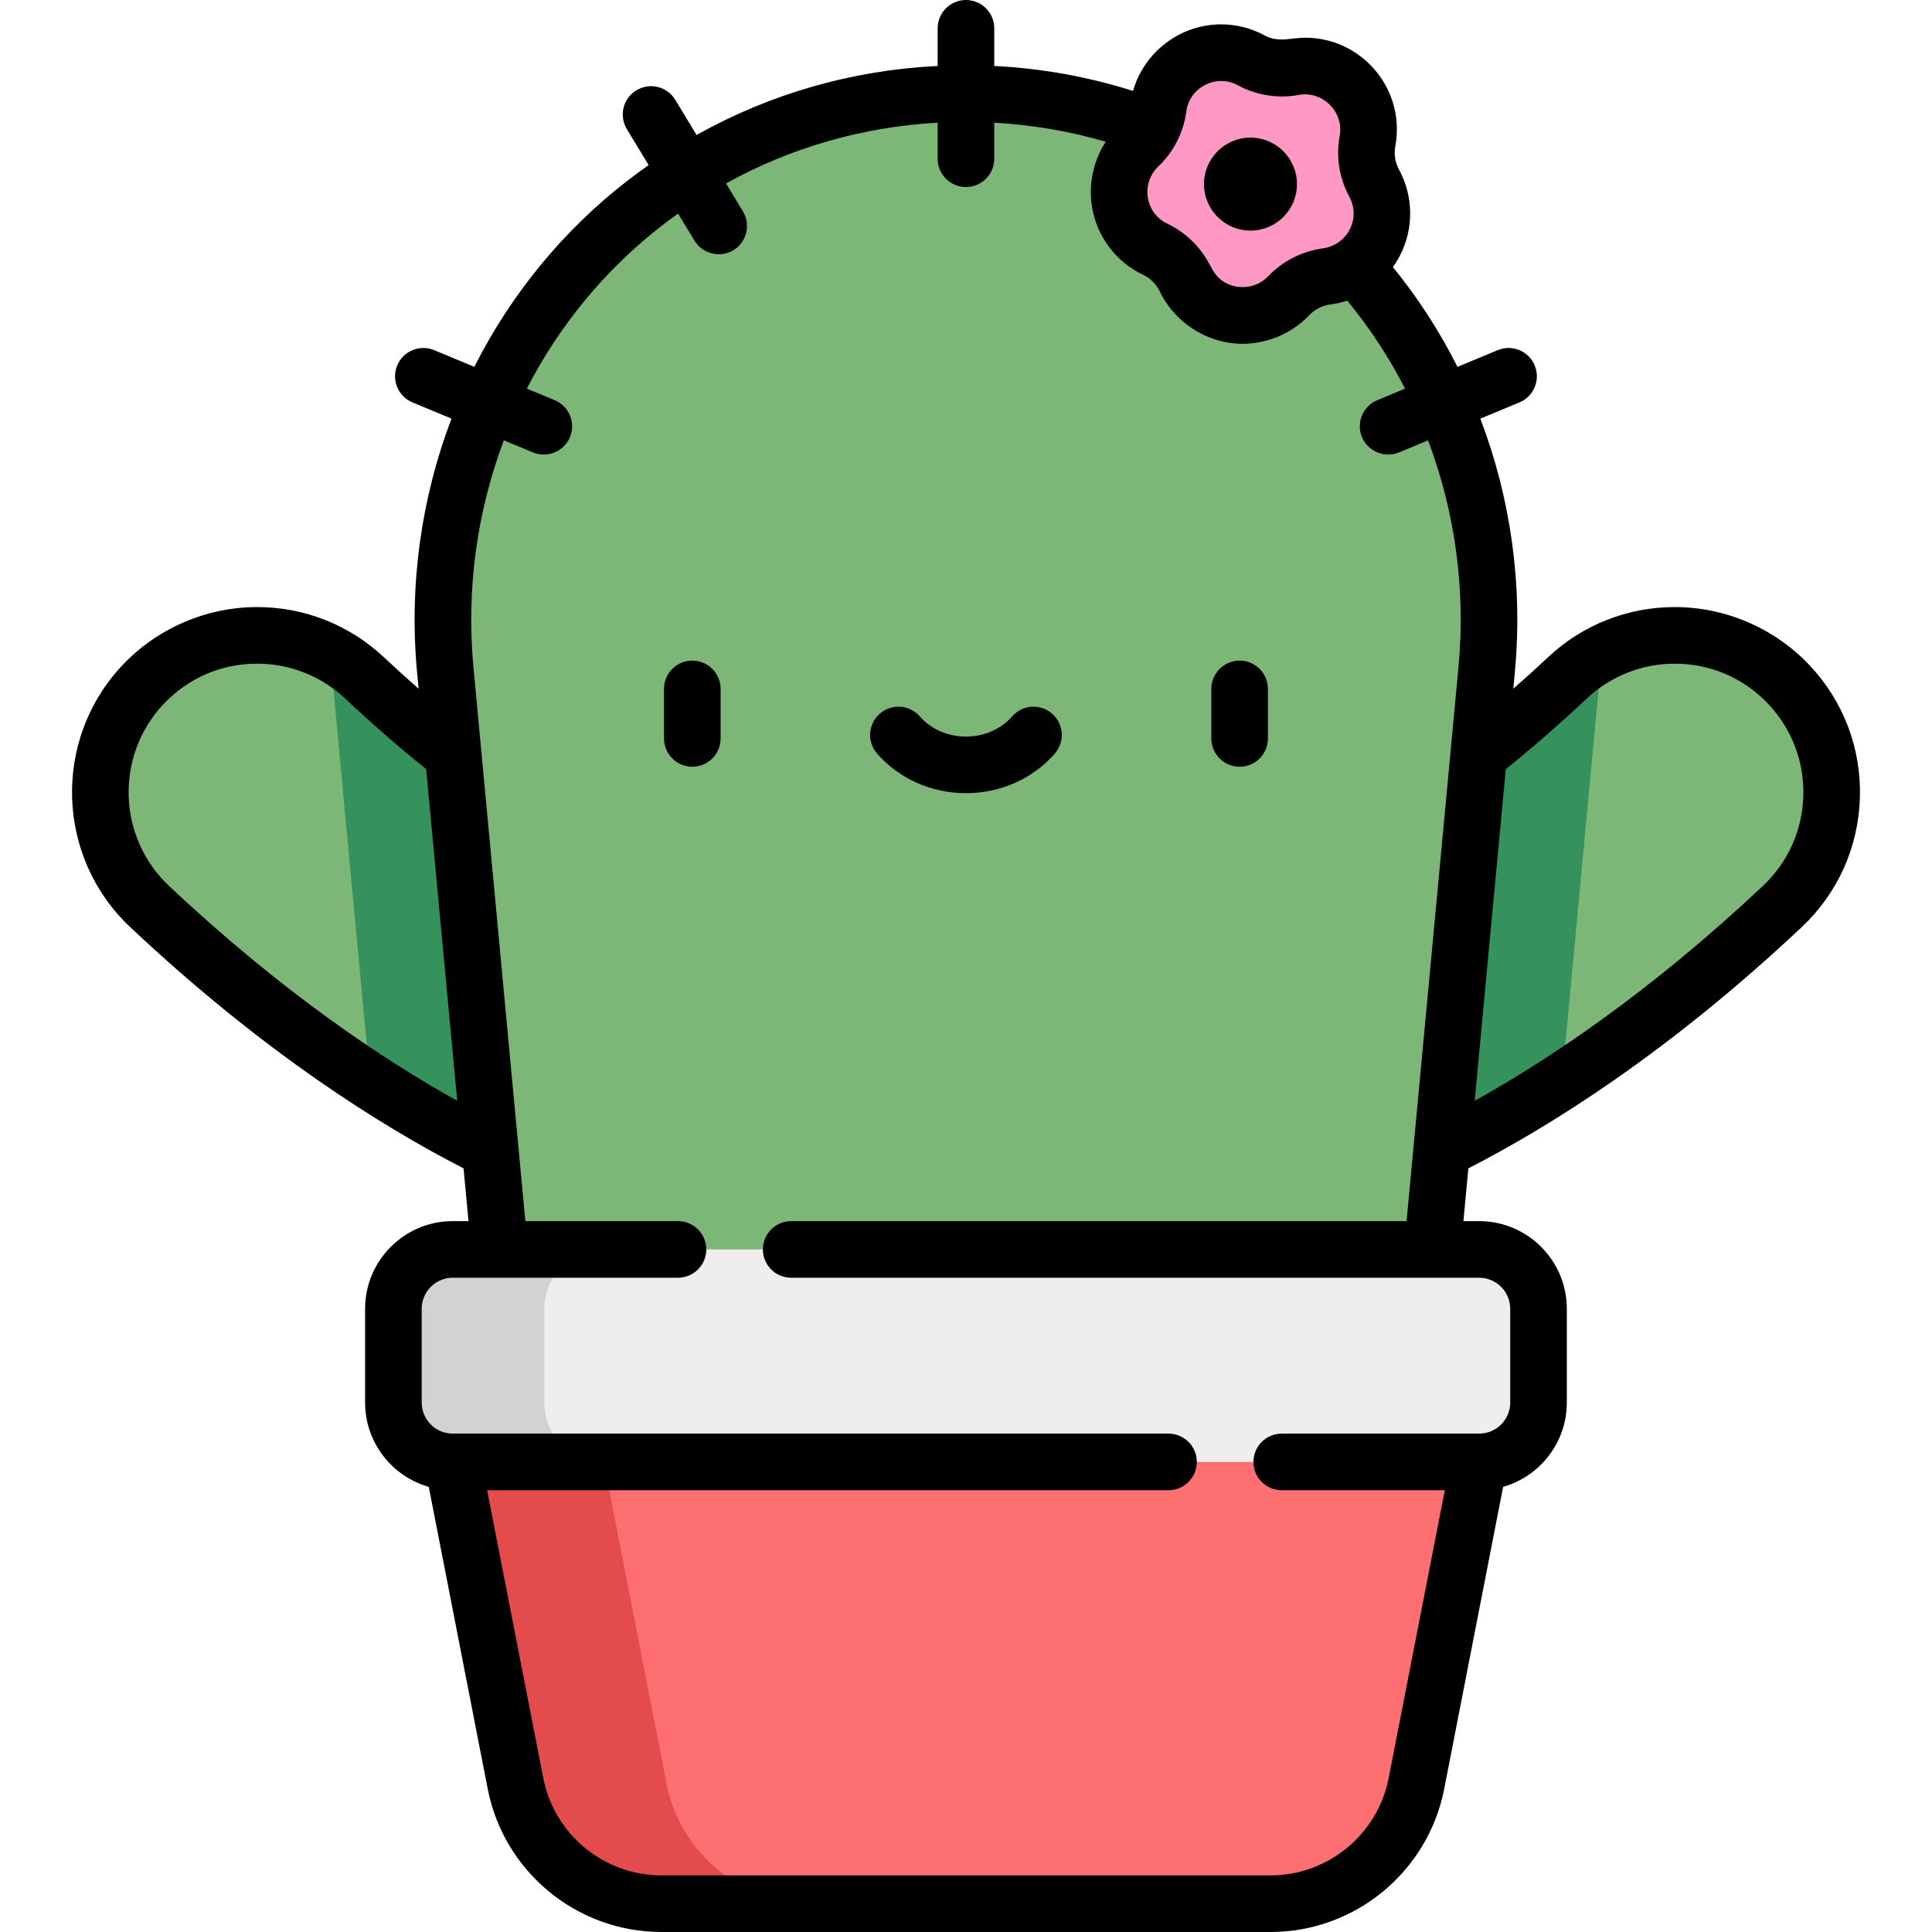
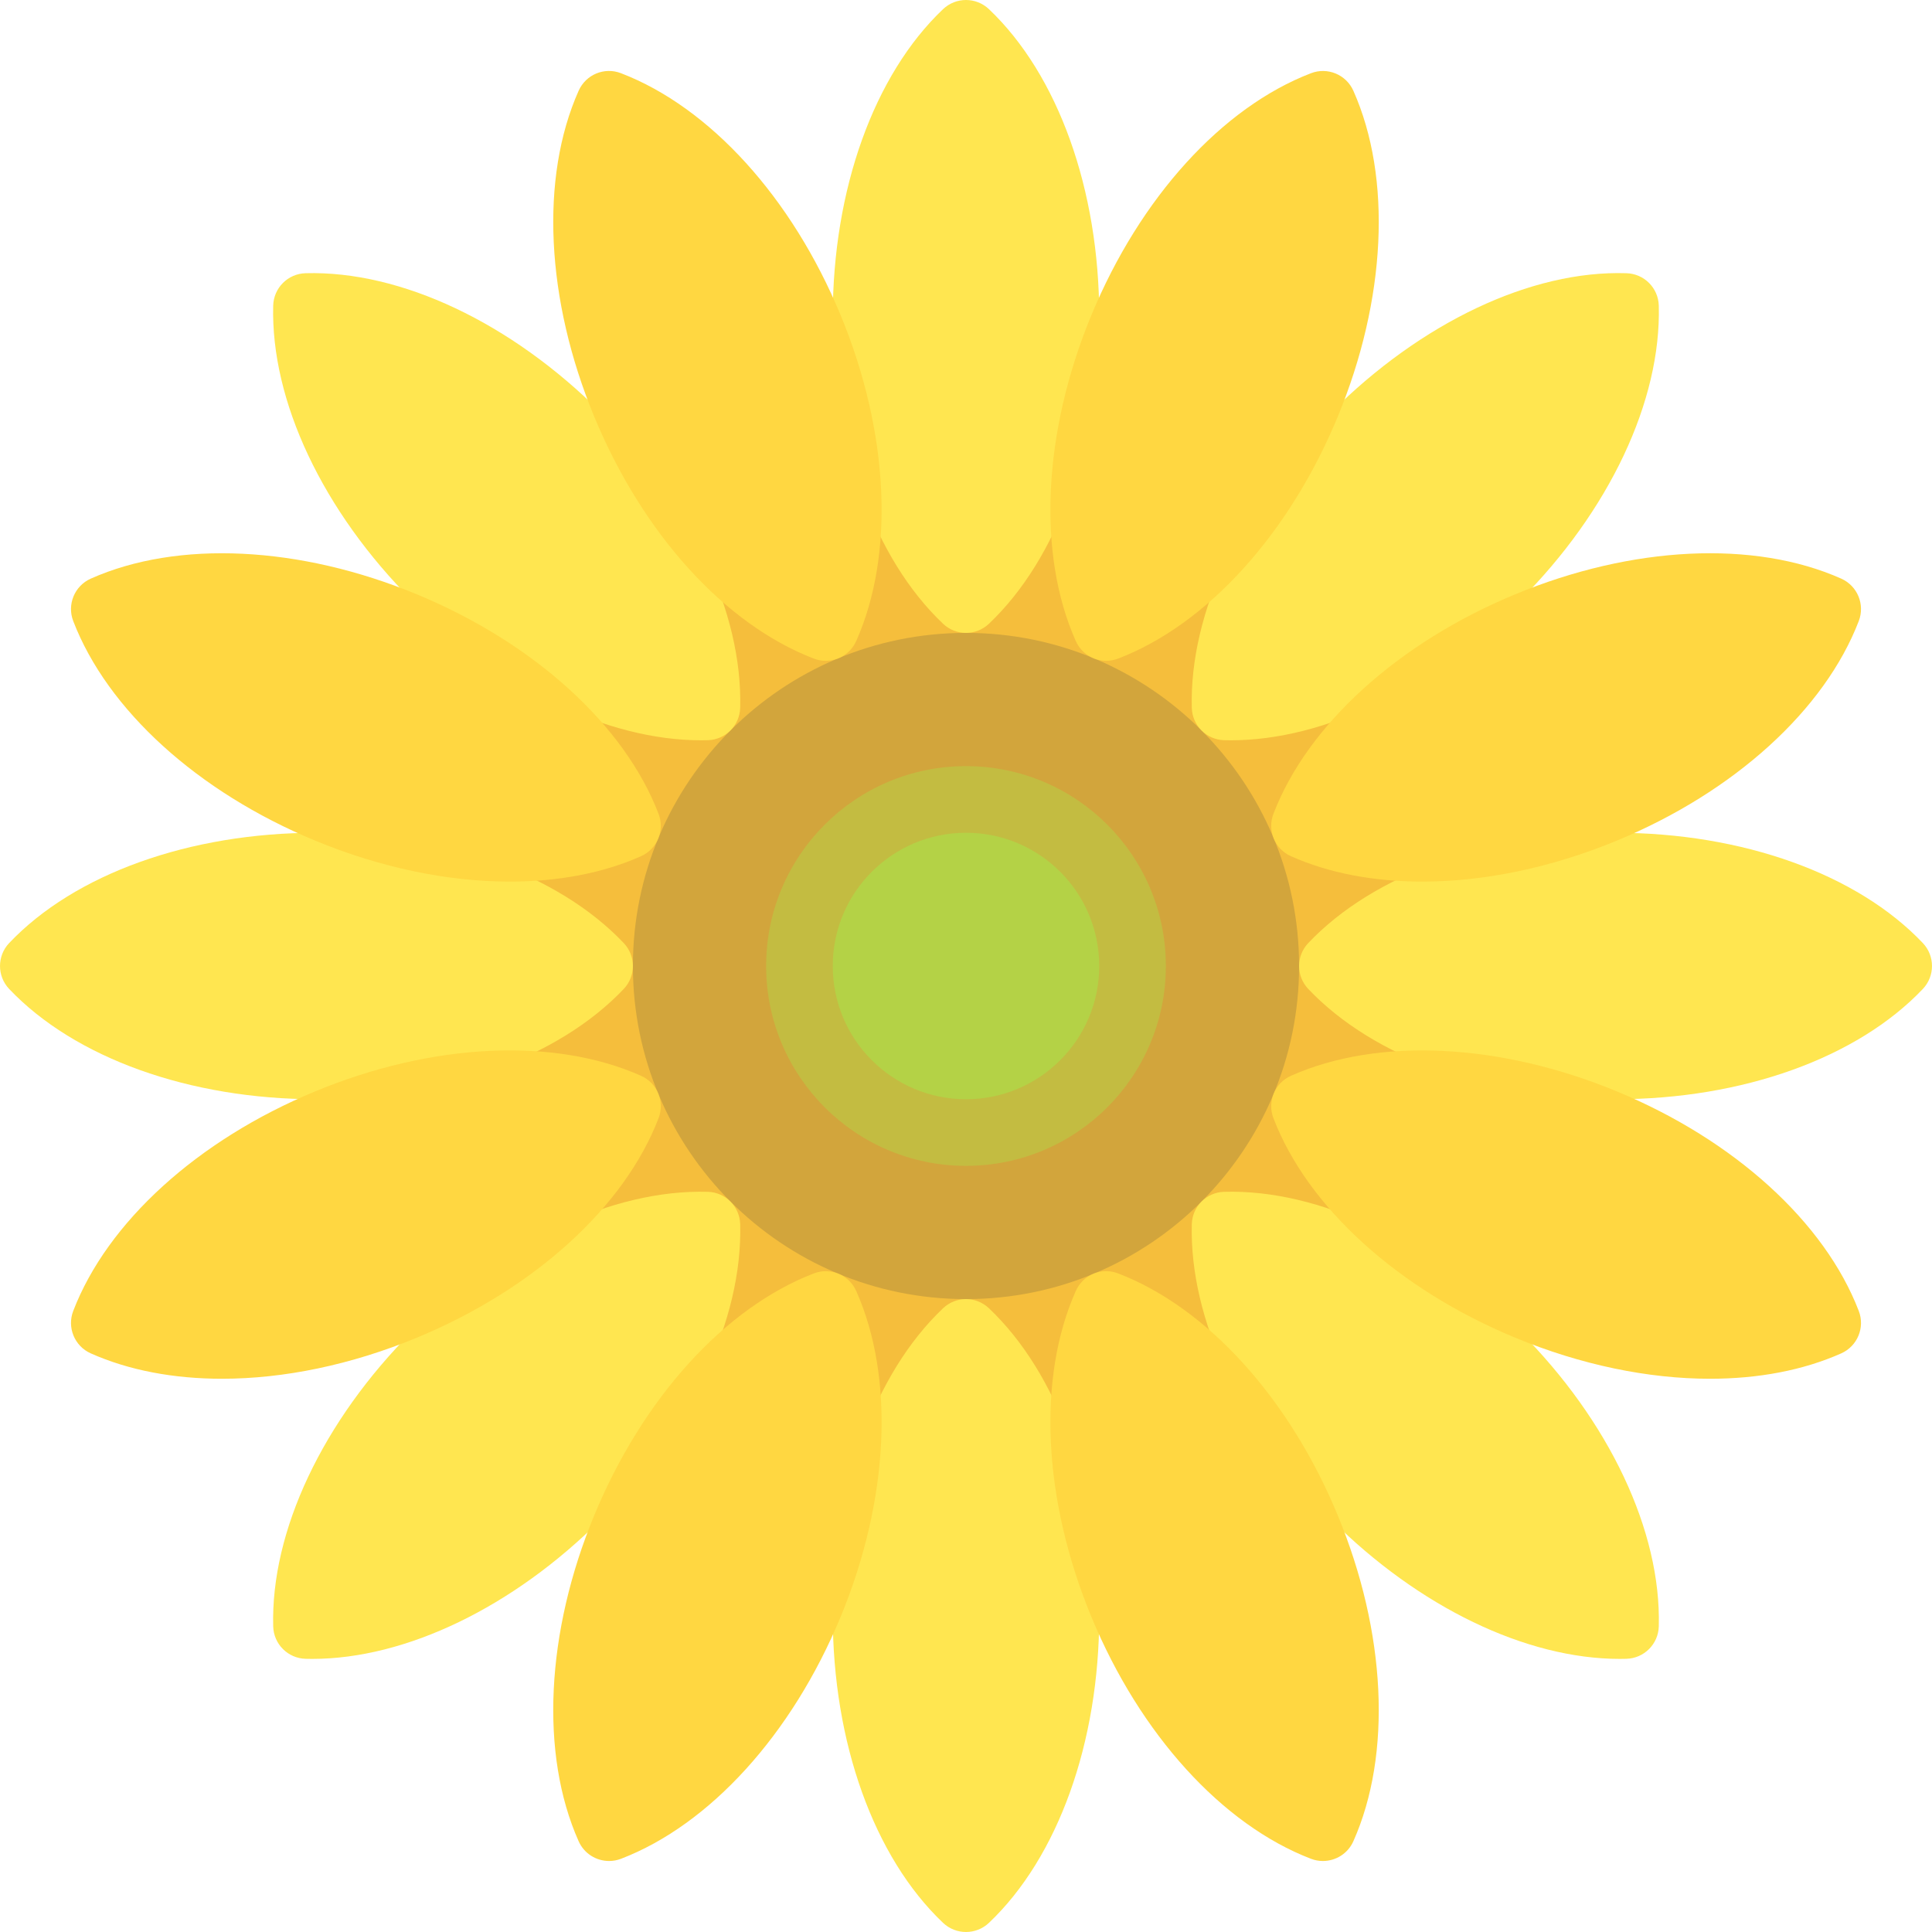
- <svg xmlns="http://www.w3.org/2000/svg" version="1.1" id="Capa_1" x="0px" y="0px" viewBox="0 0 512.001 512.001" style="enable-background:new 0 0 512.001 512.001;" xml:space="preserve">
+ <svg xmlns="http://www.w3.org/2000/svg" version="1.1" id="Layer_1" x="0px" y="0px" viewBox="0 0 512.001 512.001" style="enable-background:new 0 0 512.001 512.001;" xml:space="preserve">
+   <circle style="fill:#F5BE3C;" cx="255.999" cy="255.999" r="123.586" />
+   <circle style="fill:#D2A53C;" cx="255.999" cy="255.999" r="88.275" />
+   <circle style="fill:#C3BC41;" cx="255.999" cy="255.999" r="52.965" />
  <g>
-     <path style="fill:#7CB777;" d="M360.835,313.801l-25.737-79.077l-0.405,0.135c0.35-0.122,35.486-12.687,80.662-55.184   c16.726-15.735,43.041-14.932,58.775,1.796c15.734,16.726,14.93,43.041-1.796,58.775   C413.463,295.626,366.048,312.104,360.835,313.801z" />
-     <path style="fill:#7CB777;" d="M151.169,313.801l25.737-79.077l0.405,0.135c-0.35-0.122-35.486-12.687-80.662-55.184   c-16.726-15.735-43.041-14.932-58.775,1.796c-15.734,16.726-14.93,43.041,1.796,58.775   C98.541,295.626,145.956,312.104,151.169,313.801z" />
+     <path style="fill:#FFE650;" d="M256,167.726c-2.185,0-4.371-0.806-6.078-2.422c-18.306-17.37-29.232-47.814-29.232-81.44   s10.926-64.068,29.232-81.44c3.414-3.233,8.741-3.233,12.156,0c18.306,17.37,29.232,47.814,29.232,81.44   s-10.926,64.068-29.232,81.44C260.371,166.92,258.185,167.726,256,167.726z" />
+     <path style="fill:#FFE650;" d="M256,512.001c-2.185,0-4.371-0.806-6.078-2.422c-18.306-17.37-29.232-47.814-29.232-81.44   s10.926-64.069,29.232-81.44c3.414-3.233,8.741-3.233,12.156,0c18.306,17.37,29.232,47.814,29.232,81.44   s-10.926,64.069-29.232,81.44C260.371,511.194,258.185,512.001,256,512.001z" />
+     <path style="fill:#FFE650;" d="M83.863,291.312c-33.625,0-64.068-10.926-81.44-29.232c-3.229-3.41-3.229-8.746,0-12.156   c17.37-18.306,47.814-29.232,81.44-29.232s64.068,10.926,81.44,29.232c3.229,3.41,3.229,8.746,0,12.156   C147.931,280.386,117.488,291.312,83.863,291.312z" />
+     <path style="fill:#FFE650;" d="M428.137,291.312c-33.625,0-64.069-10.926-81.44-29.232c-3.229-3.41-3.229-8.746,0-12.156   c17.37-18.306,47.814-29.232,81.44-29.232s64.069,10.926,81.44,29.232c3.229,3.41,3.229,8.746,0,12.156   C492.206,280.386,461.763,291.312,428.137,291.312z" />
+     <path style="fill:#FFE650;" d="M185.811,196.187c-24.819,0-53.267-13.707-76.495-36.94c-23.785-23.776-37.582-53.034-36.915-78.254   c0.125-4.694,3.896-8.466,8.59-8.59c25.275-0.694,54.478,13.133,78.254,36.913c23.785,23.776,37.582,53.035,36.913,78.254   c-0.125,4.694-3.896,8.466-8.59,8.59C186.988,196.178,186.397,196.187,185.811,196.187z" />
+     <path style="fill:#FFE650;" d="M429.25,439.626c-24.814,0-53.267-13.703-76.495-36.936c-23.785-23.785-37.582-53.038-36.914-78.258   c0.125-4.694,3.896-8.466,8.59-8.59c25.043-0.733,54.474,13.129,78.258,36.913c23.78,23.78,37.578,53.034,36.909,78.254   c-0.125,4.694-3.896,8.466-8.59,8.59C430.426,439.617,429.836,439.626,429.25,439.626z" />
+     <path style="fill:#FFE650;" d="M82.751,439.626c-0.586,0-1.176-0.009-1.759-0.025c-4.694-0.125-8.466-3.896-8.59-8.59   c-0.668-25.219,13.129-54.478,36.913-78.254c23.771-23.78,53.038-37.625,78.254-36.914c4.694,0.125,8.466,3.896,8.59,8.59   c0.668,25.219-13.129,54.478-36.913,78.254C136.022,425.919,107.565,439.626,82.751,439.626z" />
+     <path style="fill:#FFE650;" d="M326.189,196.187c-0.59,0-1.176-0.009-1.759-0.025c-4.694-0.125-8.466-3.896-8.59-8.59   c-0.668-25.219,13.129-54.474,36.913-78.258c23.776-23.78,52.961-37.728,78.254-36.909c4.694,0.125,8.466,3.896,8.59,8.59   c0.668,25.219-13.129,54.474-36.909,78.254C379.457,182.48,351.005,196.187,326.189,196.187z" />
  </g>
  <g>
-     <path style="fill:#35925D;" d="M87.643,173.229c0.123,2.335,0.275,4.67,0.494,7.002l9.96,106.302   c29.45,19.154,49.764,26.191,53.073,27.269l25.737-79.077l0.405,0.135c-0.35-0.122-35.486-12.687-80.662-55.184   C93.881,177.071,90.846,174.929,87.643,173.229z" />
-     <path style="fill:#35925D;" d="M423.868,180.231c0.219-2.332,0.371-4.667,0.494-7.002c-3.203,1.701-6.238,3.842-9.006,6.447   c-45.176,42.497-80.312,55.062-80.662,55.184l0.405-0.135l25.737,79.077c3.309-1.077,23.623-8.114,53.073-27.269L423.868,180.231z" />
+     <path style="fill:#FFD741;" d="M218.836,175.118c-1.052,0-2.121-0.185-3.159-0.586c-23.561-9.043-45.306-32.987-58.172-64.052   c-12.871-31.069-14.426-63.378-4.16-86.426c1.906-4.293,6.828-6.358,11.229-4.651c23.561,9.043,45.306,32.987,58.172,64.052   c12.871,31.069,14.426,63.378,4.16,86.426C225.448,173.157,222.228,175.118,218.836,175.118z" />
+     <path style="fill:#FFD741;" d="M350.586,493.186c-1.052,0-2.121-0.185-3.159-0.586c-23.561-9.043-45.306-32.987-58.172-64.052   c-12.871-31.069-14.426-63.38-4.16-86.426c1.906-4.293,6.831-6.358,11.229-4.651c23.561,9.043,45.306,32.987,58.172,64.052   c12.871,31.069,14.426,63.38,4.16,86.426C357.198,491.225,353.978,493.186,350.586,493.186z" />
+     <path style="fill:#FFD741;" d="M58.816,365.385c-12.78,0-24.66-2.229-34.763-6.729c-4.289-1.909-6.332-6.845-4.651-11.229   c9.043-23.561,32.987-45.306,64.052-58.172c31.064-12.875,63.378-14.422,86.426-4.16c4.289,1.909,6.332,6.845,4.651,11.229   c-9.043,23.561-32.987,45.306-64.052,58.172C93.032,361.725,75.187,365.385,58.816,365.385z" />
+     <path style="fill:#FFD741;" d="M376.884,233.635c-12.78,0-24.66-2.229-34.763-6.729c-4.289-1.909-6.332-6.845-4.651-11.229   c9.043-23.561,32.987-45.306,64.052-58.172c31.064-12.871,63.375-14.426,86.426-4.16c4.289,1.909,6.332,6.845,4.651,11.229   c-9.043,23.561-32.987,45.306-64.052,58.172C411.099,229.976,393.254,233.635,376.884,233.635z" />
+     <path style="fill:#FFD741;" d="M135.117,233.635c-16.371,0-34.216-3.659-51.663-10.888c-31.064-12.866-55.009-34.612-64.052-58.172   c-1.681-4.384,0.362-9.319,4.651-11.229c23.043-10.263,55.358-8.707,86.426,4.16c31.064,12.866,55.009,34.612,64.052,58.172   c1.681,4.384-0.362,9.319-4.651,11.229C159.777,231.407,147.893,233.635,135.117,233.635z" />
+     <path style="fill:#FFD741;" d="M453.185,365.385c-16.371,0-34.216-3.659-51.663-10.888c-31.064-12.866-55.009-34.612-64.052-58.172   c-1.681-4.384,0.362-9.319,4.651-11.229c23.052-10.263,55.362-8.703,86.426,4.16c31.064,12.866,55.009,34.612,64.052,58.172   c1.681,4.384-0.362,9.319-4.651,11.229C477.844,363.156,465.96,365.385,453.185,365.385z" />
+     <path style="fill:#FFD741;" d="M161.414,493.186c-3.392,0-6.612-1.961-8.069-5.237c-10.268-23.048-8.712-55.358,4.16-86.426   c12.866-31.064,34.612-55.009,58.172-64.052c4.38-1.685,9.319,0.358,11.229,4.651c10.268,23.048,8.712,55.358-4.16,86.426   c-12.866,31.064-34.612,55.009-58.172,64.052C163.535,492.996,162.466,493.186,161.414,493.186z" />
+     <path style="fill:#FFD741;" d="M293.164,175.118c-3.392,0-6.612-1.961-8.069-5.237c-10.268-23.048-8.712-55.358,4.16-86.426   c12.866-31.064,34.612-55.009,58.172-64.052c4.384-1.689,9.314,0.358,11.229,4.651c10.268,23.048,8.712,55.358-4.16,86.426   c-12.866,31.064-34.612,55.009-58.172,64.052C295.285,174.928,294.216,175.118,293.164,175.118z" />
  </g>
-   <path style="fill:#7CB777;" d="M341.094,53.799c-23.531-18.191-53.048-29.015-85.092-29.015s-61.561,10.824-85.092,29.015  c-37.755,29.186-57.355,76.121-52.904,123.633l14.398,153.68l123.598,28.156L379.6,331.112l14.398-153.68  C398.45,129.92,378.85,82.985,341.094,53.799z" />
-   <path style="fill:#FF98C5;" d="M364.178,48.531L364.178,48.531c-1.85-3.397-2.473-7.327-1.763-11.13  c2.168-11.615-8.002-21.785-19.617-19.617c-3.802,0.71-7.733,0.087-11.13-1.763c-10.376-5.651-23.192,0.878-24.719,12.595l0,0  c-0.5,3.835-2.307,7.381-5.116,10.04l0,0c-8.581,8.122-6.331,22.328,4.34,27.401c3.493,1.661,6.307,4.475,7.968,7.968l0,0  c5.073,10.671,19.279,12.921,27.401,4.34l0,0c2.659-2.809,6.205-4.616,10.04-5.116l0,0  C363.299,71.723,369.829,58.907,364.178,48.531z" />
-   <path style="fill:#FD6F71;" d="M256.002,359.268l-136.005,28.156l16.628,85.224c3.61,18.5,19.818,31.852,38.667,31.852h161.42  c18.849,0,35.057-13.351,38.667-31.852l16.628-85.224L256.002,359.268z" />
-   <path style="fill:#E34B4C;" d="M176.626,472.649l-16.628-85.224l116.004-24.016l-20-4.141l-136.005,28.156l16.628,85.224  c3.61,18.5,19.818,31.852,38.667,31.852h40C196.443,504.5,180.235,491.149,176.626,472.649z" />
-   <path style="fill:#EFEDEE;" d="M392.007,331.112h-272.01c-8.688,0-15.731,7.043-15.731,15.731v24.851  c0,8.688,7.043,15.731,15.731,15.731h272.01c8.688,0,15.731-7.043,15.731-15.731v-24.851  C407.738,338.155,400.695,331.112,392.007,331.112z" />
-   <path style="fill:#D2D2D2;" d="M144.267,371.694v-24.851c0-8.688,7.043-15.73,15.731-15.73h-40c-8.688,0-15.731,7.042-15.731,15.73  v24.851c0,8.688,7.043,15.73,15.731,15.73h40C151.31,387.424,144.267,380.381,144.267,371.694z" />
-   <path d="M183.468,175.067c-4.142,0-7.5,3.358-7.5,7.5v13.125c0,4.142,3.358,7.5,7.5,7.5s7.5-3.358,7.5-7.5v-13.125  C190.968,178.425,187.61,175.067,183.468,175.067z" />
-   <path d="M328.513,203.193c4.142,0,7.5-3.358,7.5-7.5v-13.125c0-4.142-3.358-7.5-7.5-7.5s-7.5,3.358-7.5,7.5v13.125  C321.013,199.834,324.371,203.193,328.513,203.193z" />
-   <path d="M255.99,210.199c9.14,0,17.723-3.821,23.546-10.483c2.726-3.119,2.408-7.856-0.711-10.583s-7.857-2.408-10.583,0.71  c-2.975,3.403-7.44,5.355-12.252,5.355s-9.278-1.952-12.252-5.355c-2.726-3.119-7.464-3.437-10.583-0.711s-3.437,7.464-0.711,10.583  C238.268,206.377,246.85,210.199,255.99,210.199z" />
-   <circle cx="331.392" cy="48.792" r="12.319" />
-   <path d="M492.89,211.459c0.4-13.104-4.326-25.578-13.308-35.127c-9.237-9.82-22.27-15.452-35.756-15.452  c-12.542,0-24.482,4.735-33.622,13.333c-3.016,2.837-6.08,5.598-9.162,8.307l0.411-4.388c2.161-23.065-1.093-46.071-9.15-67.184  l10.359-4.302c3.826-1.588,5.639-5.978,4.05-9.803c-1.588-3.825-5.977-5.639-9.803-4.049l-10.661,4.428  c-4.719-9.376-10.446-18.253-17.122-26.451c0.716-0.996,1.371-2.045,1.937-3.157c3.643-7.149,3.526-15.624-0.312-22.67  c-1.022-1.876-1.369-4.066-0.977-6.166c1.332-7.131-0.558-14.414-5.183-19.982c-4.647-5.595-11.449-8.805-18.661-8.805  c-3.71,0-7.188,1.352-10.688-0.556c-3.576-1.948-7.591-2.977-11.609-2.977c-10.954,0-20.424,7.373-23.373,17.639  c-11.911-3.77-24.224-5.987-36.772-6.618V7.5c0-4.142-3.358-7.5-7.5-7.5s-7.5,3.358-7.5,7.5v9.978  c-22.665,1.125-44.339,7.349-63.887,18.289l-5.65-9.315c-2.147-3.542-6.76-4.671-10.302-2.523s-4.671,6.76-2.523,10.302l5.775,9.522  c-1.888,1.325-3.754,2.693-5.592,4.113c-16.975,13.122-30.876,30.052-40.603,49.347l-10.638-4.418  c-3.824-1.588-8.215,0.224-9.803,4.049c-1.589,3.826,0.224,8.215,4.05,9.803l10.343,4.296c-8.109,21.271-11.271,44.378-9.134,67.19  l0.411,4.387c-3.081-2.708-6.144-5.468-9.161-8.306c-9.139-8.598-21.08-13.333-33.622-13.333c-13.486,0-26.519,5.632-35.756,15.452  c-18.542,19.712-17.591,50.834,2.121,69.376c35.543,33.436,67.068,53.027,88.327,63.912l1.311,13.991h-4.172  c-12.809,0-23.23,10.421-23.23,23.231v24.851c0,10.607,7.148,19.57,16.879,22.341l15.619,80.05  c4.286,21.97,23.644,37.916,46.028,37.916h161.42c22.384,0,41.741-15.946,46.028-37.916l15.619-80.05  c9.73-2.771,16.879-11.734,16.879-22.341v-24.851c0-12.81-10.421-23.231-23.23-23.231h-4.172l1.311-13.991  c21.259-10.885,52.784-30.477,88.327-63.912C487.01,236.727,492.489,224.563,492.89,211.459z M323.635,21.458  c1.542,0,3.033,0.387,4.435,1.15c4.87,2.652,10.643,3.567,16.094,2.549c6.347-1.186,12.045,4.558,10.868,10.868  c-1.023,5.481-0.118,11.197,2.549,16.094c1.492,2.74,1.536,5.906,0.119,8.685c-1.362,2.673-4.024,4.575-6.994,4.989  c-5.561,0.773-10.749,3.326-14.622,7.417c-3.331,3.519-9.075,3.861-12.781,0.723c-1.572-1.331-2.355-3.233-3.374-4.97  c-2.437-4.157-6.19-7.61-10.546-9.679c-2.818-1.339-4.714-3.875-5.202-6.957c-0.48-3.033,0.567-6.113,2.798-8.224  c4.026-3.809,6.681-9.022,7.397-14.518C315.063,24.307,319.66,21.458,323.635,21.458z M44.797,234.783  c-13.687-12.875-14.348-34.486-1.472-48.173c6.508-6.919,15.327-10.729,24.83-10.729c8.708,0,16.998,3.288,23.344,9.258  c6.993,6.578,14.192,12.856,21.436,18.696l8.234,87.888C101.325,280.683,74.586,262.806,44.797,234.783z M209.673,338.612h182.322  c4.538,0,8.23,3.692,8.23,8.231v24.851c0,4.539-3.692,8.231-8.23,8.231h-52.322c-4.142,0-7.5,3.358-7.5,7.5s3.358,7.5,7.5,7.5  h43.217l-14.884,76.288C365.09,486.155,351.924,497,336.7,497H175.28c-15.224,0-28.39-10.845-31.305-25.788l-14.885-76.288h180.583  c4.142,0,7.5-3.358,7.5-7.5s-3.358-7.5-7.5-7.5H119.985c-4.538,0-8.23-3.692-8.23-8.231v-24.851c0-4.539,3.692-8.231,8.23-8.231  h59.688c4.142,0,7.5-3.358,7.5-7.5s-3.358-7.5-7.5-7.5h-40.45c0,0-1.829-19.522-1.829-19.525l-9.717-103.715l-2.215-23.639  c-1.909-20.381,0.883-41.018,8.06-60.034l7.72,3.206c3.776,1.568,8.234-0.273,9.803-4.049c1.589-3.826-0.224-8.215-4.05-9.803  l-7.382-3.066c8.694-16.895,20.956-31.723,35.872-43.254c1.388-1.073,2.795-2.112,4.216-3.124c0,0,4.35,7.173,4.354,7.178  c2.119,3.494,6.81,4.642,10.302,2.523c3.542-2.147,4.671-6.76,2.523-10.302l-4.482-7.39c17.198-9.528,36.211-15.001,56.093-16.102  v9.552c0,4.142,3.358,7.5,7.5,7.5s7.5-3.358,7.5-7.5v-9.555c10.053,0.563,19.938,2.24,29.538,5.05  c-0.017,0.026-0.03,0.054-0.047,0.08c-3.227,4.957-4.541,11.187-3.616,17.031c1.255,7.925,6.331,14.712,13.577,18.157  c1.919,0.912,3.502,2.496,4.415,4.415c3.755,7.898,11.932,13.375,20.674,13.834c7.022,0.369,14.086-2.435,18.926-7.537  c0.007-0.007,0.014-0.014,0.021-0.021c1.419-1.52,3.457-2.56,5.563-2.834c1.522-0.198,3.038-0.534,4.496-1.017  c5.953,7.224,11.071,15.054,15.319,23.322l-7.369,3.061c-3.826,1.588-5.639,5.977-4.05,9.803c1.565,3.769,6.044,5.611,9.803,4.05  l7.707-3.201c7.132,18.871,10.005,39.419,8.073,60.028l-2.111,22.53c0,0-9.821,104.824-9.821,104.828l-1.829,19.522H209.673  c-4.142,0-7.5,3.358-7.5,7.5S205.531,338.612,209.673,338.612z M467.184,234.783c-29.789,28.022-56.527,45.899-76.372,56.939  l8.234-87.888c7.249-5.843,14.448-12.122,21.437-18.696c6.346-5.97,14.636-9.258,23.343-9.258c9.503,0,18.322,3.811,24.83,10.729  c6.237,6.63,9.519,15.293,9.241,24.392C477.619,220.1,473.814,228.546,467.184,234.783z" />
+   <circle style="fill:#B4D246;" cx="255.999" cy="255.999" r="35.31" />
  <g>
</g>
  <g>
</g>
  <g>
</g>
  <g>
</g>
  <g>
</g>
  <g>
</g>
  <g>
</g>
  <g>
</g>
  <g>
</g>
  <g>
</g>
  <g>
</g>
  <g>
</g>
  <g>
</g>
  <g>
</g>
  <g>
</g>
</svg>
